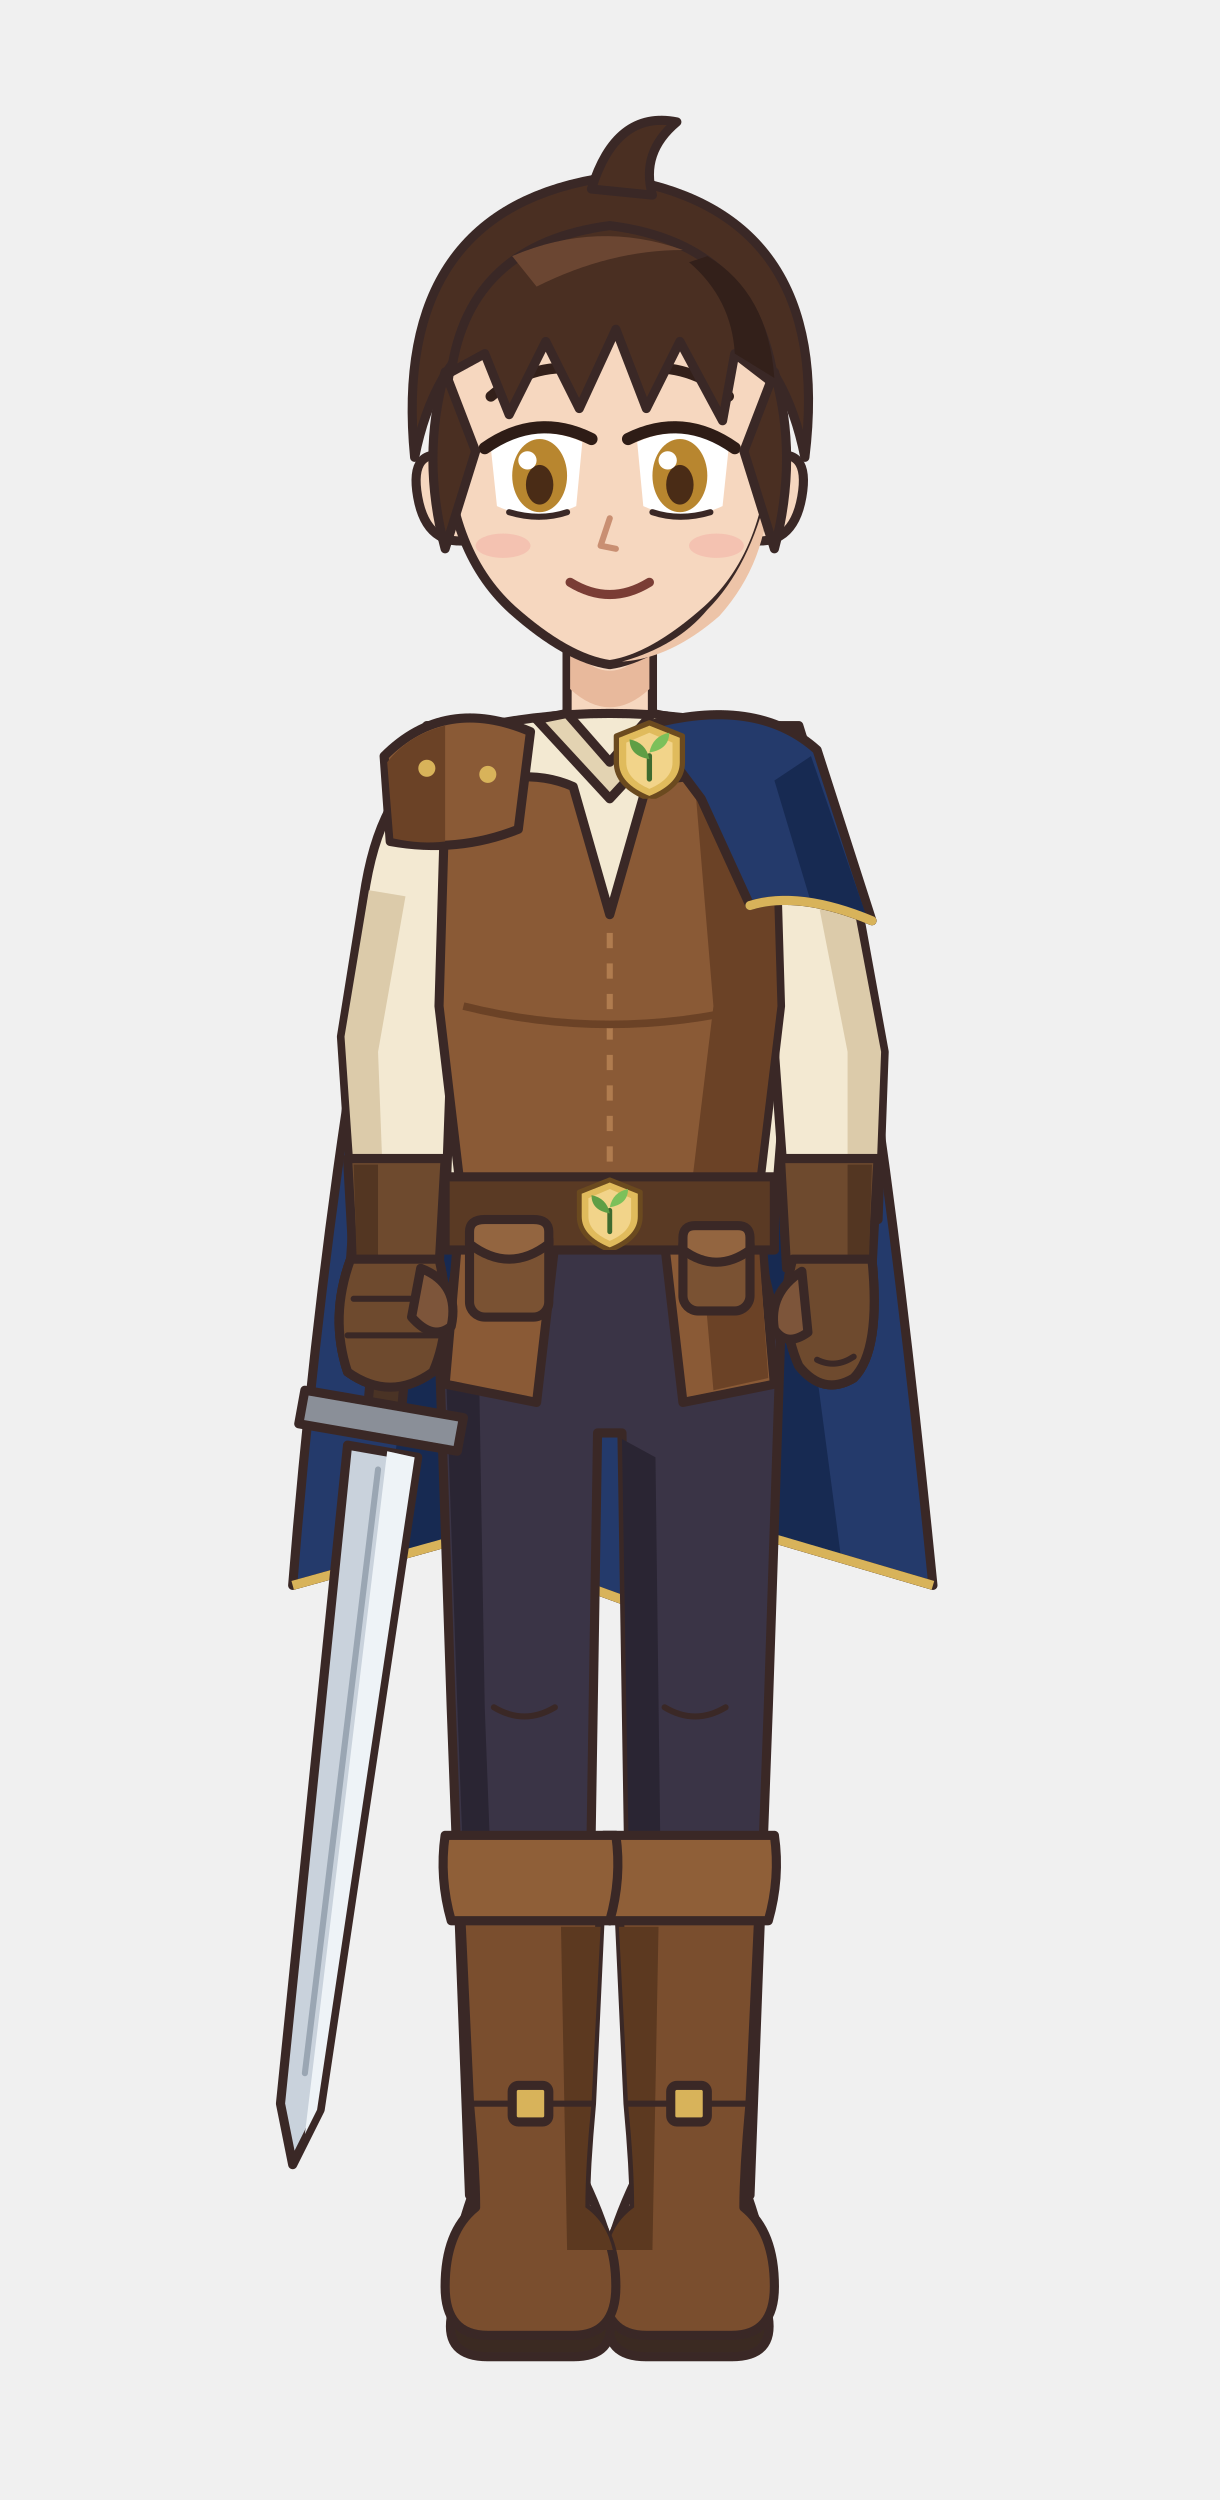
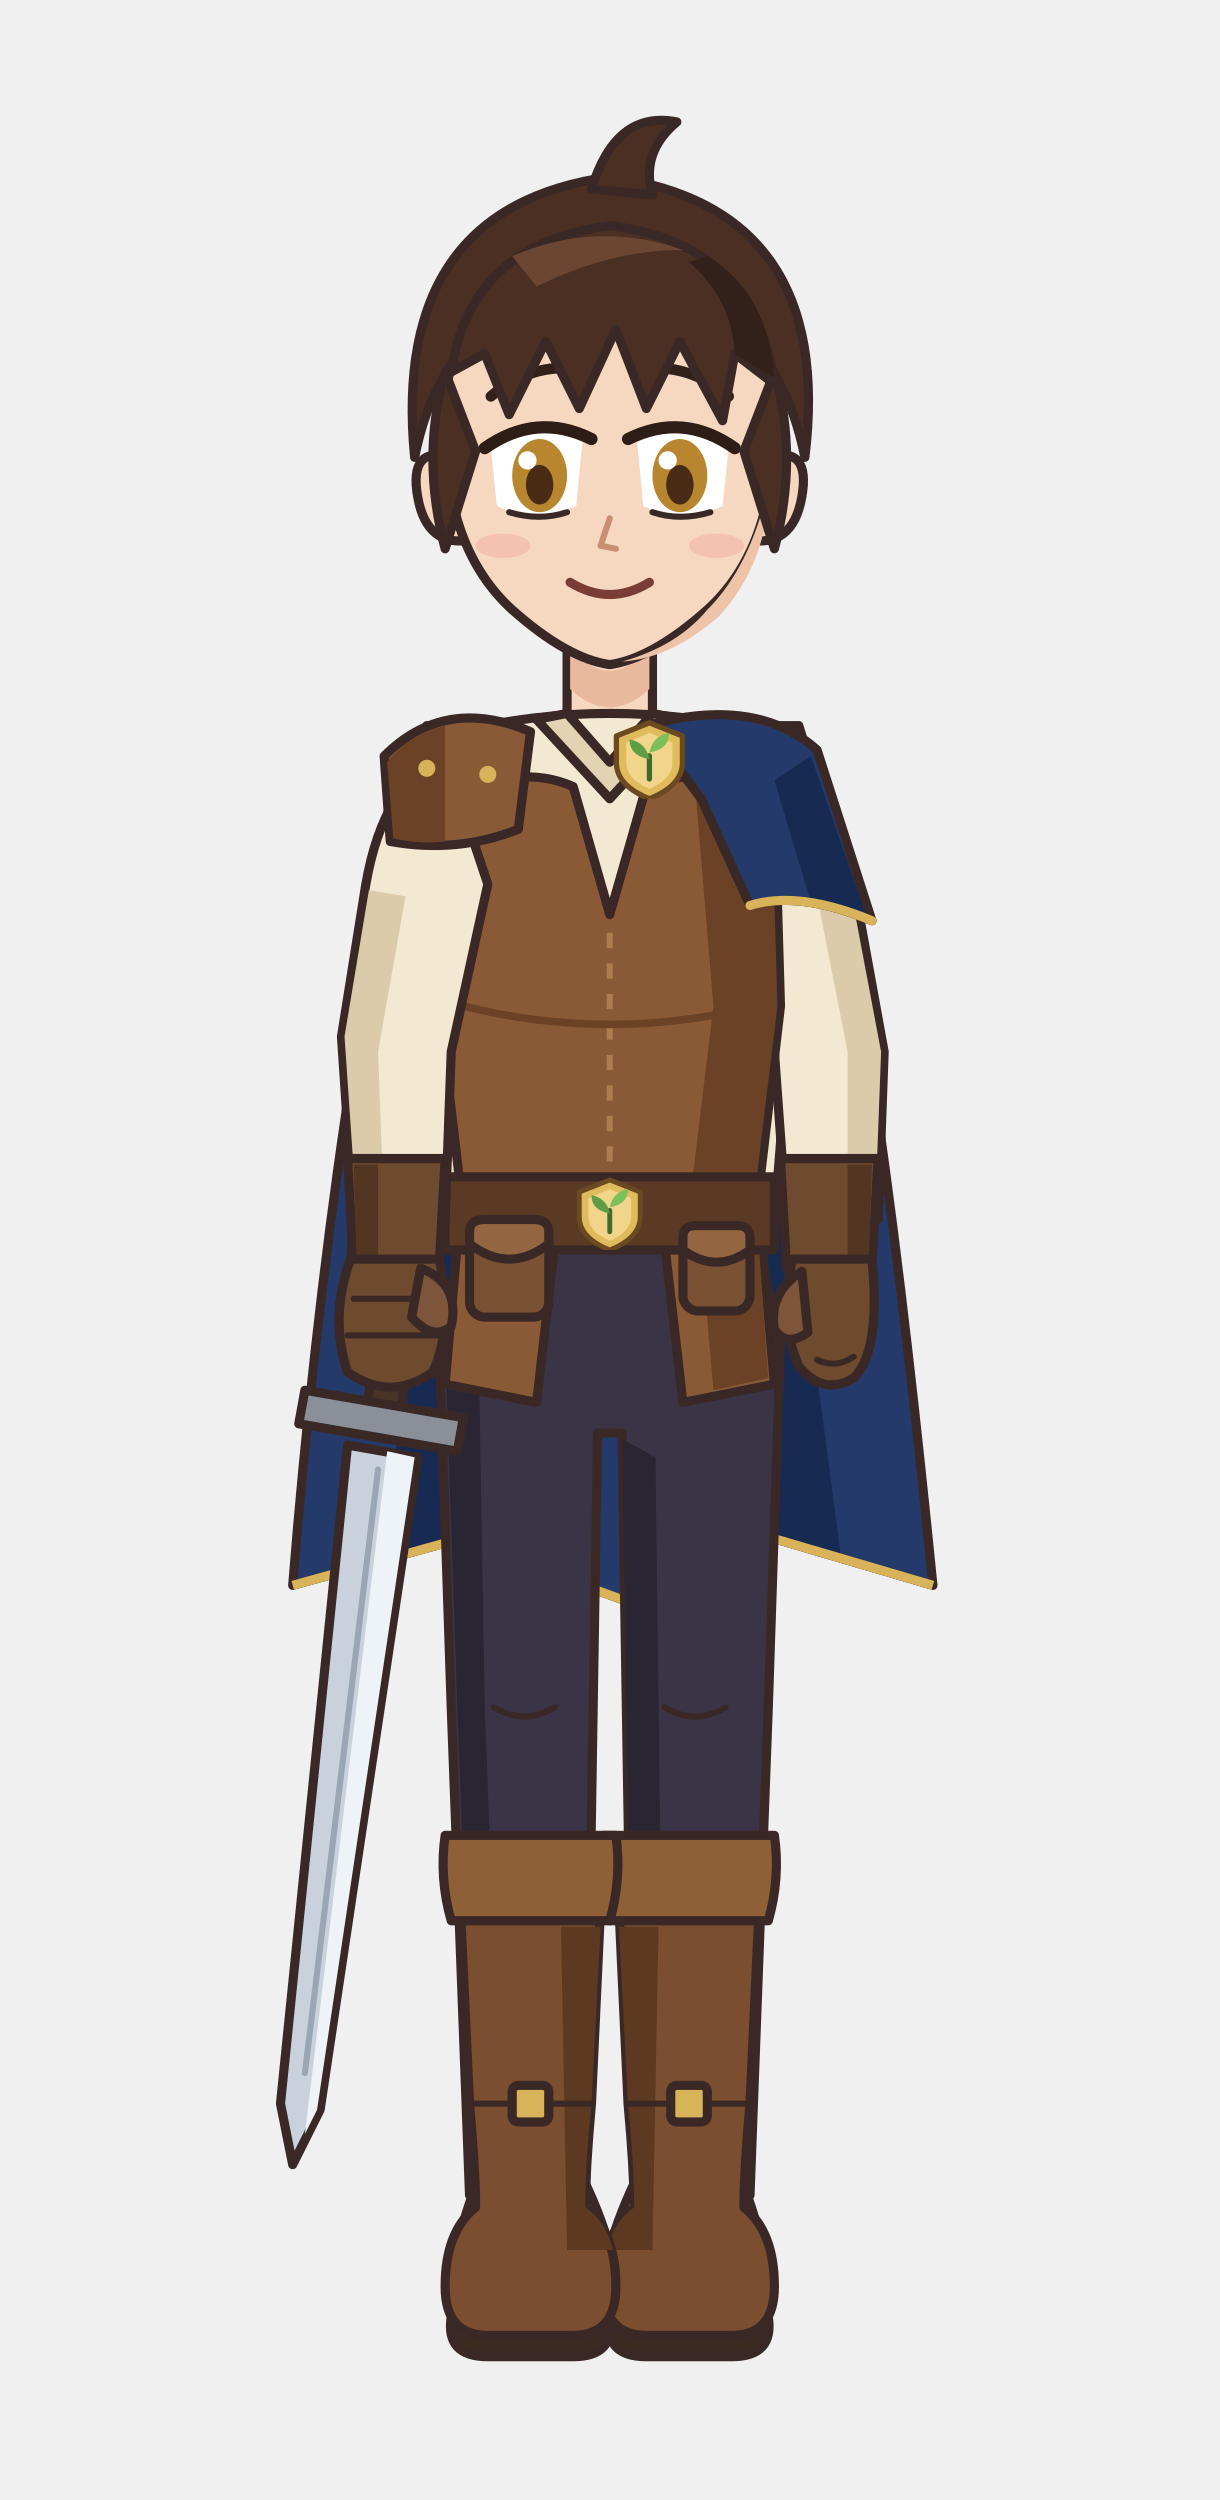
<svg xmlns="http://www.w3.org/2000/svg" viewBox="0 0 400 820" width="400" height="820">
  <defs>
    <style>
      .ln { stroke: #3a2826; stroke-width: 3; stroke-linejoin: round; stroke-linecap: round; }
      .thin { stroke: #3a2826; stroke-width: 2; stroke-linecap: round; fill: none; }
      .no { stroke: none; }
    </style>
    <symbol id="hf-emblem-m" viewBox="-12 -12 24 24">
      <path d="M0 -11 L10 -7 V1 Q10 8 0 12 Q-10 8 -10 1 V-7 Z" fill="#e0bb5c" stroke="#6b4a1f" stroke-width="1.6" stroke-linejoin="round" />
      <path d="M0 -8 L7 -5 V1 Q7 6 0 9 Q-7 6 -7 1 V-5 Z" fill="#f2d48a" />
      <path d="M0 6 V-1" stroke="#3f6b2f" stroke-width="1.6" stroke-linecap="round" />
      <path d="M0 0 Q-6 -1 -6 -6 Q-1 -5 0 0 Z" fill="#5f9e45" />
      <path d="M0 -2 Q6 -3 6 -8 Q1 -7 0 -2 Z" fill="#7cc05a" />
    </symbol>
  </defs>
  <g data-slot="accessory" data-layer="back">
    <path class="ln" fill="#243a6b" d="M140 238 C120 300 104 420 96 520 L150 505 L205 525 L255 505 L306 520 C296 420 282 300 262 238 Z" />
    <path class="no" fill="#172a52" d="M150 300 C142 380 132 450 126 512 L150 505 C155 440 160 370 166 300 Z" />
    <path class="no" fill="#172a52" d="M250 300 C258 380 268 450 276 512 L255 505 C248 440 244 370 236 300 Z" />
    <path d="M96 520 L150 505 L205 525 L255 505 L306 520" fill="none" stroke="#d8b35a" stroke-width="3" stroke-linejoin="round" />
  </g>
  <g data-slot="hair" data-layer="back" />
  <g data-slot="base">
    <path class="ln" fill="#f6d7bf" d="M186 200 L186 242 Q200 250 214 242 L214 200 Z" />
    <path class="no" fill="#e8b99c" d="M187 212 Q200 228 213 212 L213 226 Q200 238 187 226 Z" />
    <path class="ln" fill="#f6d7bf" d="M148 150 Q134 146 137 163 Q140 180 155 177 Z" />
    <path class="ln" fill="#f6d7bf" d="M252 150 Q266 146 263 163 Q260 180 245 177 Z" />
    <path class="ln" fill="#f6d7bf" d="M146 140 Q146 80 200 78 Q254 80 254 140 Q254 180 232 200 Q214 216 200 218 Q186 216 168 200 Q146 180 146 140 Z" />
    <path class="no" fill="#edc4a8" d="M232 200 Q246 186 252 160 Q252 184 236 202 Q220 216 204 217 Q222 212 232 200 Z" />
    <path class="no" fill="#ffffff" d="M161 147 Q176 138 191 145 L189 166 Q176 172 163 166 Z" />
    <ellipse cx="177" cy="156" rx="9" ry="12" fill="#b8862f" />
    <ellipse cx="177" cy="159" rx="4.5" ry="6.5" fill="#4a2c16" />
    <circle cx="173" cy="151" r="3" fill="#ffffff" />
    <path d="M159 147 Q176 135 194 144" fill="none" stroke="#2e1c16" stroke-width="4" stroke-linecap="round" />
    <path class="thin" d="M167 168 Q177 171 186 168" />
    <path class="no" fill="#ffffff" d="M239 147 Q224 138 209 145 L211 166 Q224 172 237 166 Z" />
    <ellipse cx="223" cy="156" rx="9" ry="12" fill="#b8862f" />
    <ellipse cx="223" cy="159" rx="4.5" ry="6.5" fill="#4a2c16" />
    <circle cx="219" cy="151" r="3" fill="#ffffff" />
    <path d="M241 147 Q224 135 206 144" fill="none" stroke="#2e1c16" stroke-width="4" stroke-linecap="round" />
    <path class="thin" d="M233 168 Q223 171 214 168" />
    <path d="M161 130 Q174 119 190 121" fill="none" stroke="#33201a" stroke-width="3.5" stroke-linecap="round" />
    <path d="M239 130 Q226 119 210 121" fill="none" stroke="#33201a" stroke-width="3.5" stroke-linecap="round" />
    <path d="M200 170 L197 179 L202 180" fill="none" stroke="#c98f72" stroke-width="2" stroke-linecap="round" stroke-linejoin="round" />
    <path d="M187 191 Q200 199 213 191" fill="none" stroke="#7a3d35" stroke-width="3" stroke-linecap="round" />
    <ellipse cx="165" cy="179" rx="9" ry="4" fill="#f2a9a0" opacity="0.45" />
    <ellipse cx="235" cy="179" rx="9" ry="4" fill="#f2a9a0" opacity="0.45" />
-     <path class="ln" fill="#f6d7bf" d="M116 398 H144 L144 413 Q149 434 142 450 Q128 460 114 450 Q108 432 115 413 Z" />
    <path class="ln" fill="#f6d7bf" d="M258 398 H286 L286 413 Q289 443 280 452 Q270 458 262 448 Q255 432 260 413 Z" />
    <path class="ln" fill="#f6d7bf" d="M158 712 H190 Q204 740 202 758 Q200 768 186 768 H162 Q148 768 148 756 Q148 736 158 712 Z" />
    <path class="ln" fill="#f6d7bf" d="M242 712 H210 Q196 740 198 758 Q200 768 214 768 H238 Q252 768 252 756 Q252 736 242 712 Z" />
  </g>
  <g data-slot="costume">
    <path class="ln" fill="#3a3446" d="M154 398 H246 L256 440 L252 560 L246 720 H208 L204 470 H196 L192 720 H154 L148 560 L144 440 Z" />
    <path class="no" fill="#2a2533" d="M204 472 L208 718 H218 L215 478 Z" />
    <path class="no" fill="#2a2533" d="M146 442 L150 560 L156 718 H165 L159 560 L157 442 Z" />
    <path class="thin" d="M162 560 Q172 566 182 560" />
    <path class="thin" d="M218 560 Q228 566 238 560" />
    <path class="ln" fill="#f3e9d2" d="M150 240 Q200 228 250 240 L262 300 L254 400 H146 L138 300 Z" />
    <path class="ln" fill="#e3d3b2" d="M176 236 L200 262 L224 236 L214 234 L200 250 L186 234 Z" />
-     <path class="ln" fill="#f3e9d2" d="M146 248 Q126 256 120 290 L112 340 L116 400 H146 L148 345 L160 290 Z" />
-     <path class="no" fill="#dccbaa" d="M121 292 L113 340 L117 398 H126 L124 345 L133 294 Z" />
    <path class="ln" fill="#f3e9d2" d="M254 248 Q274 256 280 290 L290 345 L288 400 H258 L254 345 L240 290 Z" />
    <path class="no" fill="#dccbaa" d="M279 292 L289 345 L287 398 H278 L278 345 L268 294 Z" />
  </g>
  <g data-slot="boots">
    <path class="ln" fill="#3b2a22" d="M252 760 H200 Q198 773 212 773 H240 Q254 773 252 760 Z" />
    <path class="ln" fill="#7a4e2e" d="M250 604 H202 L206 690 Q208 712 208 724 Q198 732 198 750 Q198 766 212 766 H240 Q254 766 254 750 Q254 732 244 724 Q244 712 246 690 Z" />
    <path class="no" fill="#5c3920" d="M216 632 H203 L206 690 Q208 710 208 724 Q201 729 199 738 H214 Z" />
    <path class="ln" fill="#8f5f38" d="M254 602 H198 Q196 616 200 630 H252 Q256 616 254 602 Z" />
    <path class="thin" d="M206 690 H245" />
    <rect class="ln" x="220" y="684" width="12" height="12" rx="2" fill="#d8b35a" />
    <path class="ln" fill="#3b2a22" d="M148 760 H200 Q202 773 188 773 H160 Q146 773 148 760 Z" />
    <path class="ln" fill="#7a4e2e" d="M150 604 H198 L194 690 Q192 712 192 724 Q202 732 202 750 Q202 766 188 766 H160 Q146 766 146 750 Q146 732 156 724 Q156 712 154 690 Z" />
    <path class="no" fill="#5c3920" d="M184 632 H197 L194 690 Q192 710 192 724 Q199 729 201 738 H186 Z" />
    <path class="ln" fill="#8f5f38" d="M146 602 H202 Q204 616 200 630 H148 Q144 616 146 602 Z" />
    <path class="thin" d="M155 690 H194" />
    <rect class="ln" x="168" y="684" width="12" height="12" rx="2" fill="#d8b35a" />
  </g>
  <g data-slot="armor">
    <path class="ln" fill="#8a5a36" d="M146 262 Q170 250 188 258 L200 300 L212 258 Q230 250 254 262 L256 330 L248 398 H152 L144 330 Z" />
    <path class="no" fill="#6b4226" d="M228 258 Q242 255 253 263 L255 330 L247 396 H226 L234 330 Z" />
    <path d="M200 306 V390" fill="none" stroke="#b07c4f" stroke-width="2" stroke-dasharray="5 5" />
    <path d="M152 330 Q200 342 248 330" fill="none" stroke="#6b4226" stroke-width="2.5" />
-     <path class="ln" fill="#8a5a36" d="M174 240 Q146 228 126 248 L128 276 Q150 280 170 272 Z" />
-     <path class="no" fill="#6b4226" d="M146 238 Q134 241 127 250 L129 275 Q138 277 146 276 Z" />
-     <circle cx="160" cy="254" r="2.8" fill="#d8b35a" />
-     <circle cx="140" cy="252" r="2.8" fill="#d8b35a" />
    <path class="ln" fill="#8a5a36" d="M150 408 L146 454 L176 460 L182 408 Z" />
    <path class="ln" fill="#8a5a36" d="M250 408 L254 454 L224 460 L218 408 Z" />
    <path class="no" fill="#6b4226" d="M230 410 L249 410 L252 452 L234 456 Z" />
    <path class="ln" fill="#5a3a24" d="M146 386 H254 V410 H146 Z" />
    <use href="#hf-emblem-m" x="188" y="386" width="24" height="24" />
    <rect class="ln" x="154" y="402" width="26" height="30" rx="5" fill="#7a5233" />
    <path class="ln" fill="#936540" d="M154 408 Q167 418 180 408 V404 Q180 400 175 400 H159 Q154 400 154 404 Z" />
    <rect class="ln" x="224" y="404" width="22" height="26" rx="5" fill="#7a5233" />
    <path class="ln" fill="#936540" d="M224 410 Q235 418 246 410 V406 Q246 402 242 402 H228 Q224 402 224 406 Z" />
  </g>
-   <g data-slot="weapon">
-     <path class="ln" fill="#c9d2dc" d="M114 474 L137 478 L105 692 L96 710 L92 690 Z" />
-     <path class="no" fill="#eef3f7" d="M127 476 L136 478 L104 692 L100 700 Z" />
-     <path d="M124 482 L100 680" fill="none" stroke="#9aa6b3" stroke-width="2" stroke-linecap="round" />
-     <path class="ln" fill="#4a3325" d="M126 404 L137 406 L131 470 L120 468 Z" />
-     <path class="ln" fill="#8a8f98" d="M100 456 L152 465 L150 476 L98 467 Z" />
-     <circle class="ln" cx="132" cy="400" r="7" fill="#d8b35a" />
+   <g data-part="weapon-arm" data-shoulder="140 262" data-tip="94 708">
+     <g data-slot="base">
+       <path class="ln" fill="#f6d7bf" d="M116 398 H144 L144 413 Q149 434 142 450 Q128 460 114 450 Q108 432 115 413 Z" />
+     </g>
+     <g data-slot="costume">
+       <path class="ln" fill="#f3e9d2" d="M146 248 Q126 256 120 290 L112 340 L116 400 H146 L148 345 L160 290 Z" />
+       <path class="no" fill="#dccbaa" d="M121 292 L113 340 L117 398 H126 L124 345 L133 294 Z" />
+     </g>
+     <g data-slot="weapon" data-pivot="128 437">
+       <path class="ln" fill="#c9d2dc" d="M114 474 L137 478 L105 692 L96 710 L92 690 Z" />
+       <path class="no" fill="#eef3f7" d="M127 476 L136 478 L104 692 L100 700 Z" />
+       <path d="M124 482 L100 680" fill="none" stroke="#9aa6b3" stroke-width="2" stroke-linecap="round" />
+       <path class="ln" fill="#4a3325" d="M126 404 L137 406 L131 470 L120 468 Z" />
+       <path class="ln" fill="#8a8f98" d="M100 456 L152 465 L150 476 L98 467 Z" />
+       <circle class="ln" cx="132" cy="400" r="7" fill="#d8b35a" />
+     </g>
+     <g data-slot="gloves">
+       <path class="ln" fill="#6e4a2e" d="M114 380 H146 L144 416 H116 Z" />
+       <path class="no" fill="#533622" d="M116 382 H124 L124 414 H117 Z" />
+       <path class="ln" fill="#6e4a2e" d="M115 413 Q108 432 114 450 Q128 460 142 450 Q149 434 144 413 Z" />
+       <path class="thin" d="M116 426 H145" />
+       <path class="thin" d="M114 438 H146" />
+       <path class="ln" fill="#7d553a" d="M138 416 Q151 421 148 435 Q142 440 135 432 Z" />
+     </g>
+     <g data-slot="armor">
+       <path class="ln" fill="#8a5a36" d="M174 240 Q146 228 126 248 L128 276 Q150 280 170 272 Z" />
+       <path class="no" fill="#6b4226" d="M146 238 Q134 241 127 250 L129 275 Q138 277 146 276 Z" />
+       <circle cx="160" cy="254" r="2.8" fill="#d8b35a" />
+       <circle cx="140" cy="252" r="2.8" fill="#d8b35a" />
+     </g>
  </g>
  <g data-slot="gloves">
-     <path class="ln" fill="#6e4a2e" d="M114 380 H146 L144 416 H116 Z" />
-     <path class="no" fill="#533622" d="M116 382 H124 L124 414 H117 Z" />
-     <path class="ln" fill="#6e4a2e" d="M115 413 Q108 432 114 450 Q128 460 142 450 Q149 434 144 413 Z" />
-     <path class="thin" d="M116 426 H145" />
-     <path class="thin" d="M114 438 H146" />
-     <path class="ln" fill="#7d553a" d="M138 416 Q151 421 148 435 Q142 440 135 432 Z" />
    <path class="ln" fill="#6e4a2e" d="M256 380 H288 L286 416 H258 Z" />
    <path class="no" fill="#533622" d="M278 382 H286 L285 414 H278 Z" />
    <path class="ln" fill="#6e4a2e" d="M260 413 Q255 432 262 448 Q270 458 280 452 Q289 443 286 413 Z" />
    <path class="ln" fill="#7d553a" d="M263 417 Q252 424 254 436 Q258 442 265 437 Z" />
    <path class="thin" d="M268 446 Q274 449 280 445" />
  </g>
  <g data-slot="accessory" data-layer="front">
    <path class="ln" fill="#243a6b" d="M212 238 Q248 228 268 246 L286 302 Q262 292 246 297 L230 262 Z" />
    <path class="no" fill="#172a52" d="M266 248 L284 300 Q274 296 266 296 L254 256 Z" />
    <path d="M286 302 Q262 292 246 297" fill="none" stroke="#d8b35a" stroke-width="3" stroke-linecap="round" />
    <use href="#hf-emblem-m" x="200" y="236" width="26" height="26" />
  </g>
  <g data-slot="hair" data-layer="front">
    <path class="ln" fill="#4a2f22" d="M136 150 Q128 68 200 58 Q274 68 264 150 Q258 120 240 108 Q200 96 160 108 Q142 120 136 150 Z" />
    <path class="ln" fill="#4a2f22" d="M194 62 Q202 36 222 40 Q210 50 214 64 Z" />
    <path class="ln" fill="#4a2f22" d="M148 122 Q154 80 200 74 Q248 80 254 126 L241 116 L237 138 L223 112 L212 134 L202 108 L190 134 L179 112 L167 136 L159 116 Z" />
    <path class="ln" fill="#4a2f22" d="M146 122 Q138 150 146 180 L156 148 Z" />
    <path class="ln" fill="#4a2f22" d="M254 122 Q262 150 254 180 L244 148 Z" />
    <path class="no" fill="#33201a" d="M232 84 Q252 96 254 124 L241 116 Q240 98 226 86 Z" />
    <path class="no" fill="#6b4632" d="M168 84 Q196 72 224 82 Q200 82 176 94 Z" />
  </g>
  <g data-slot="head" />
</svg>
